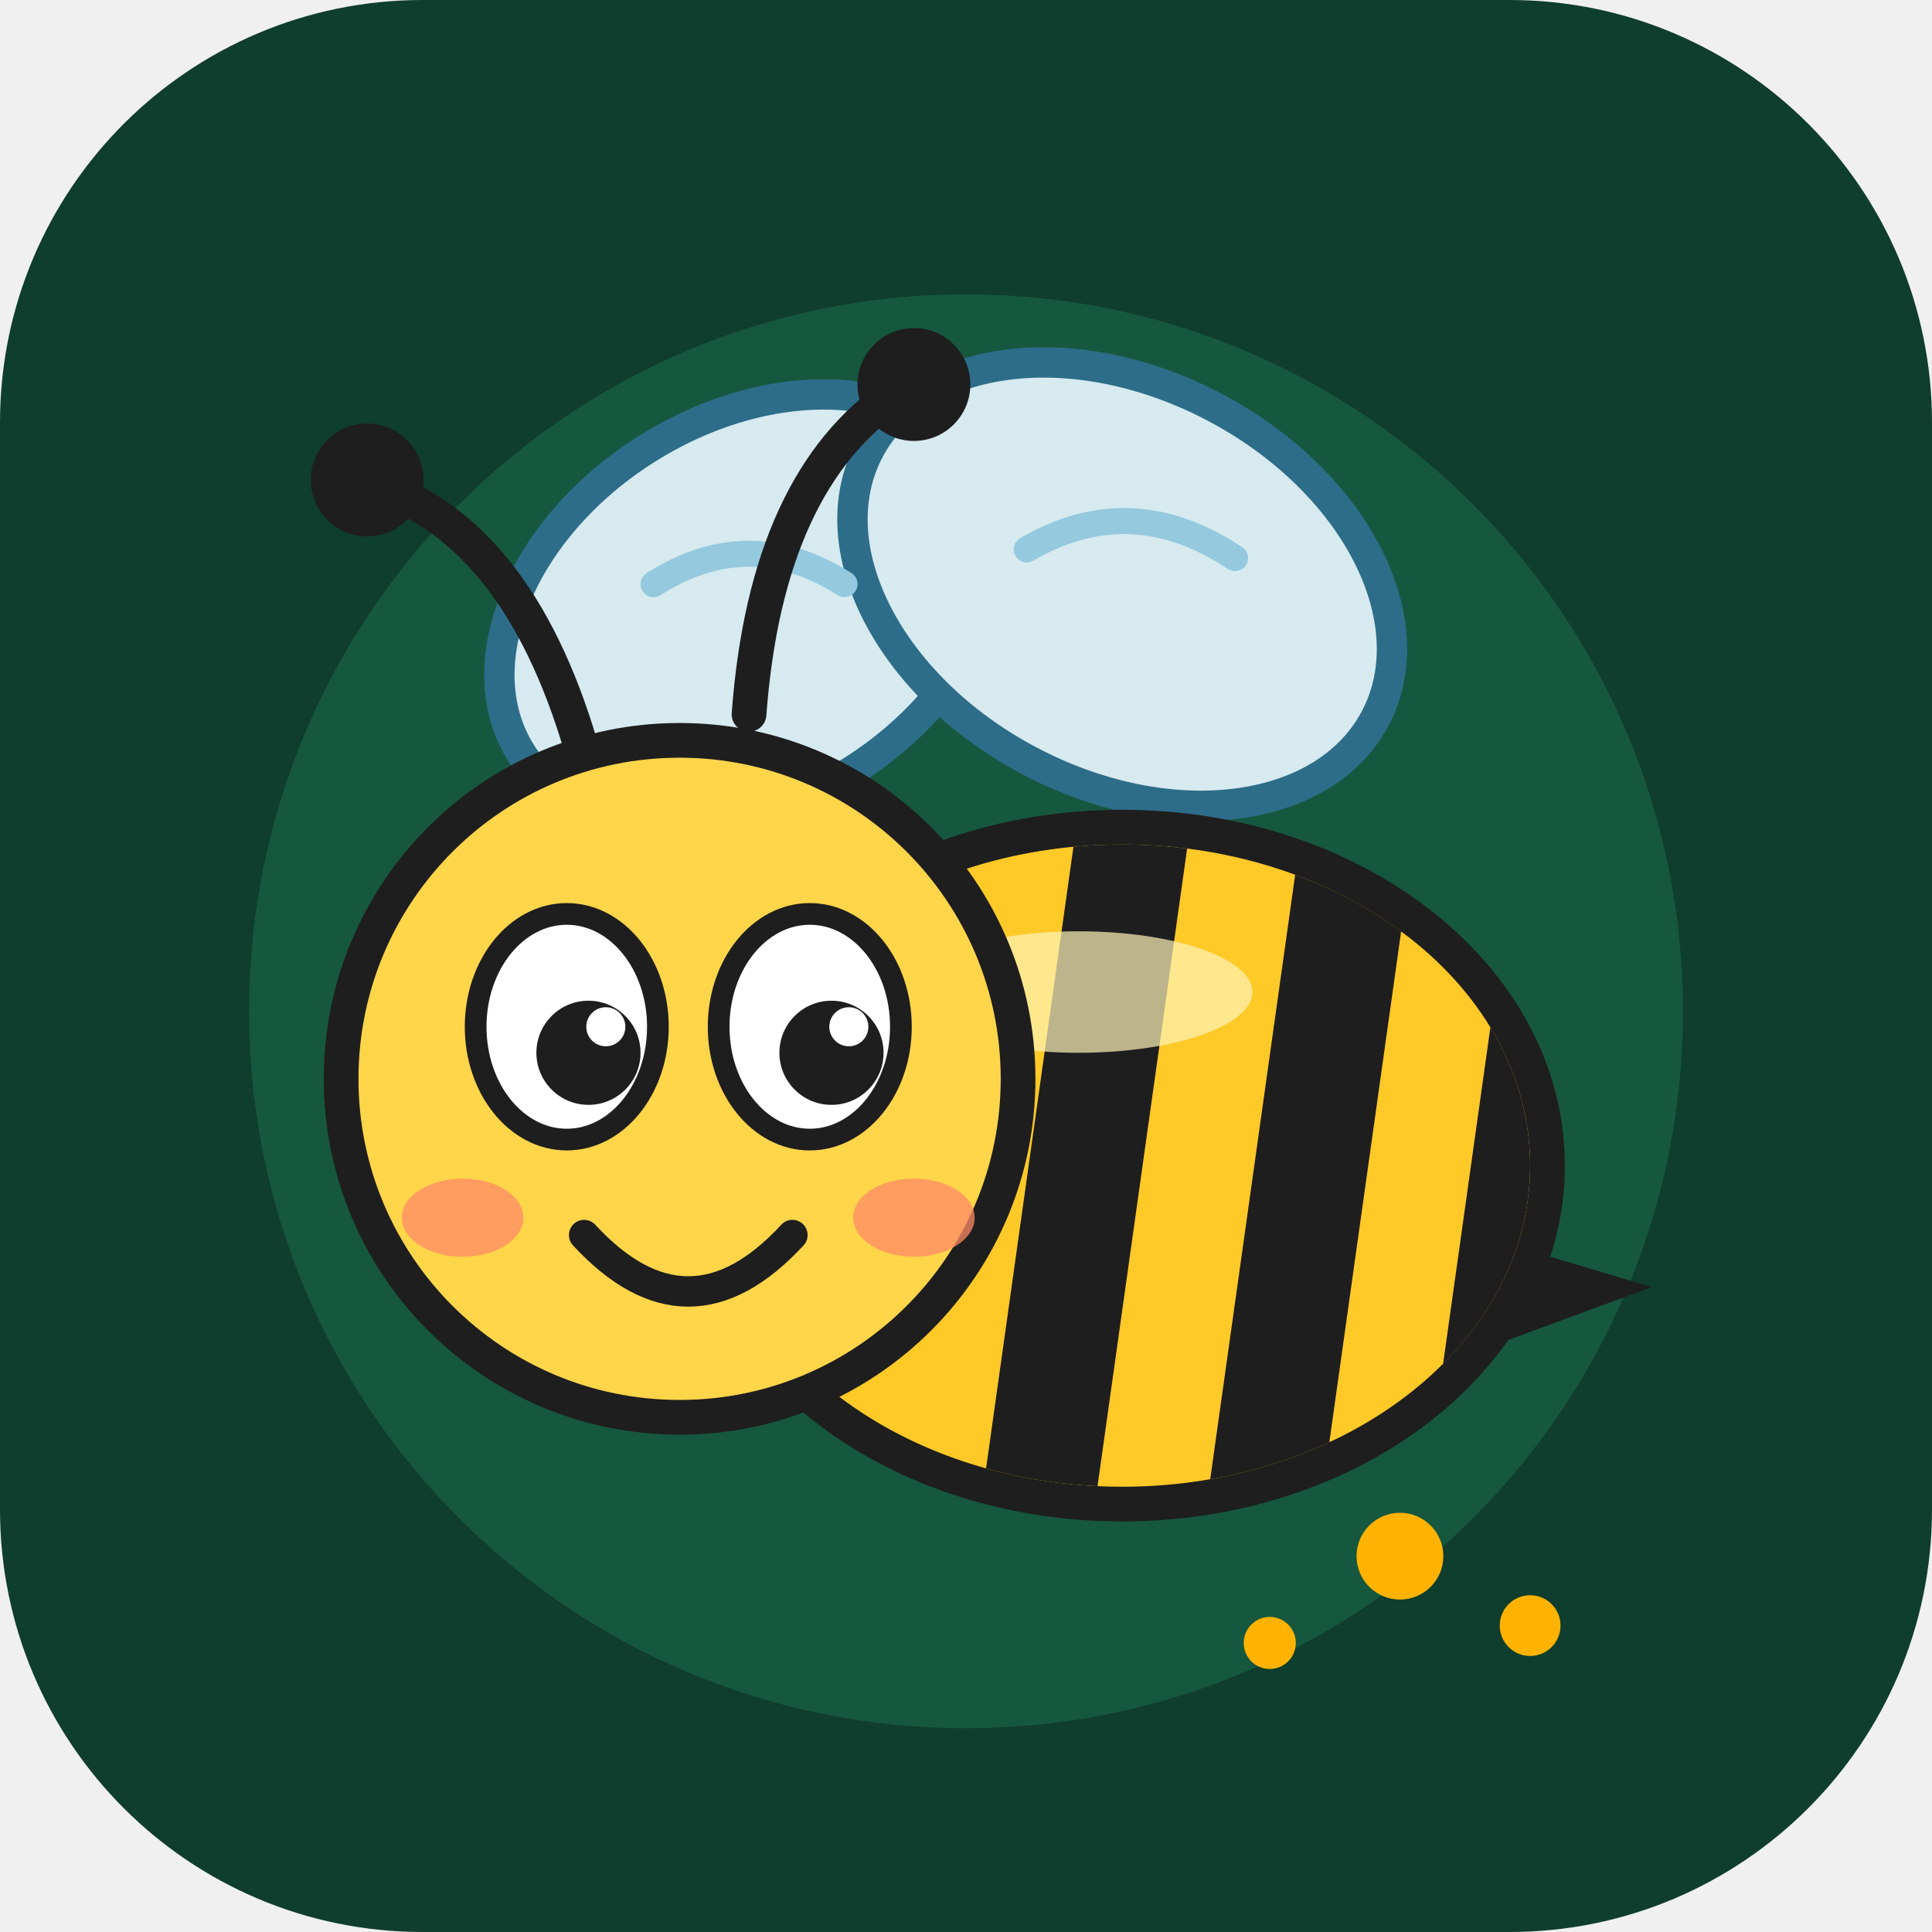
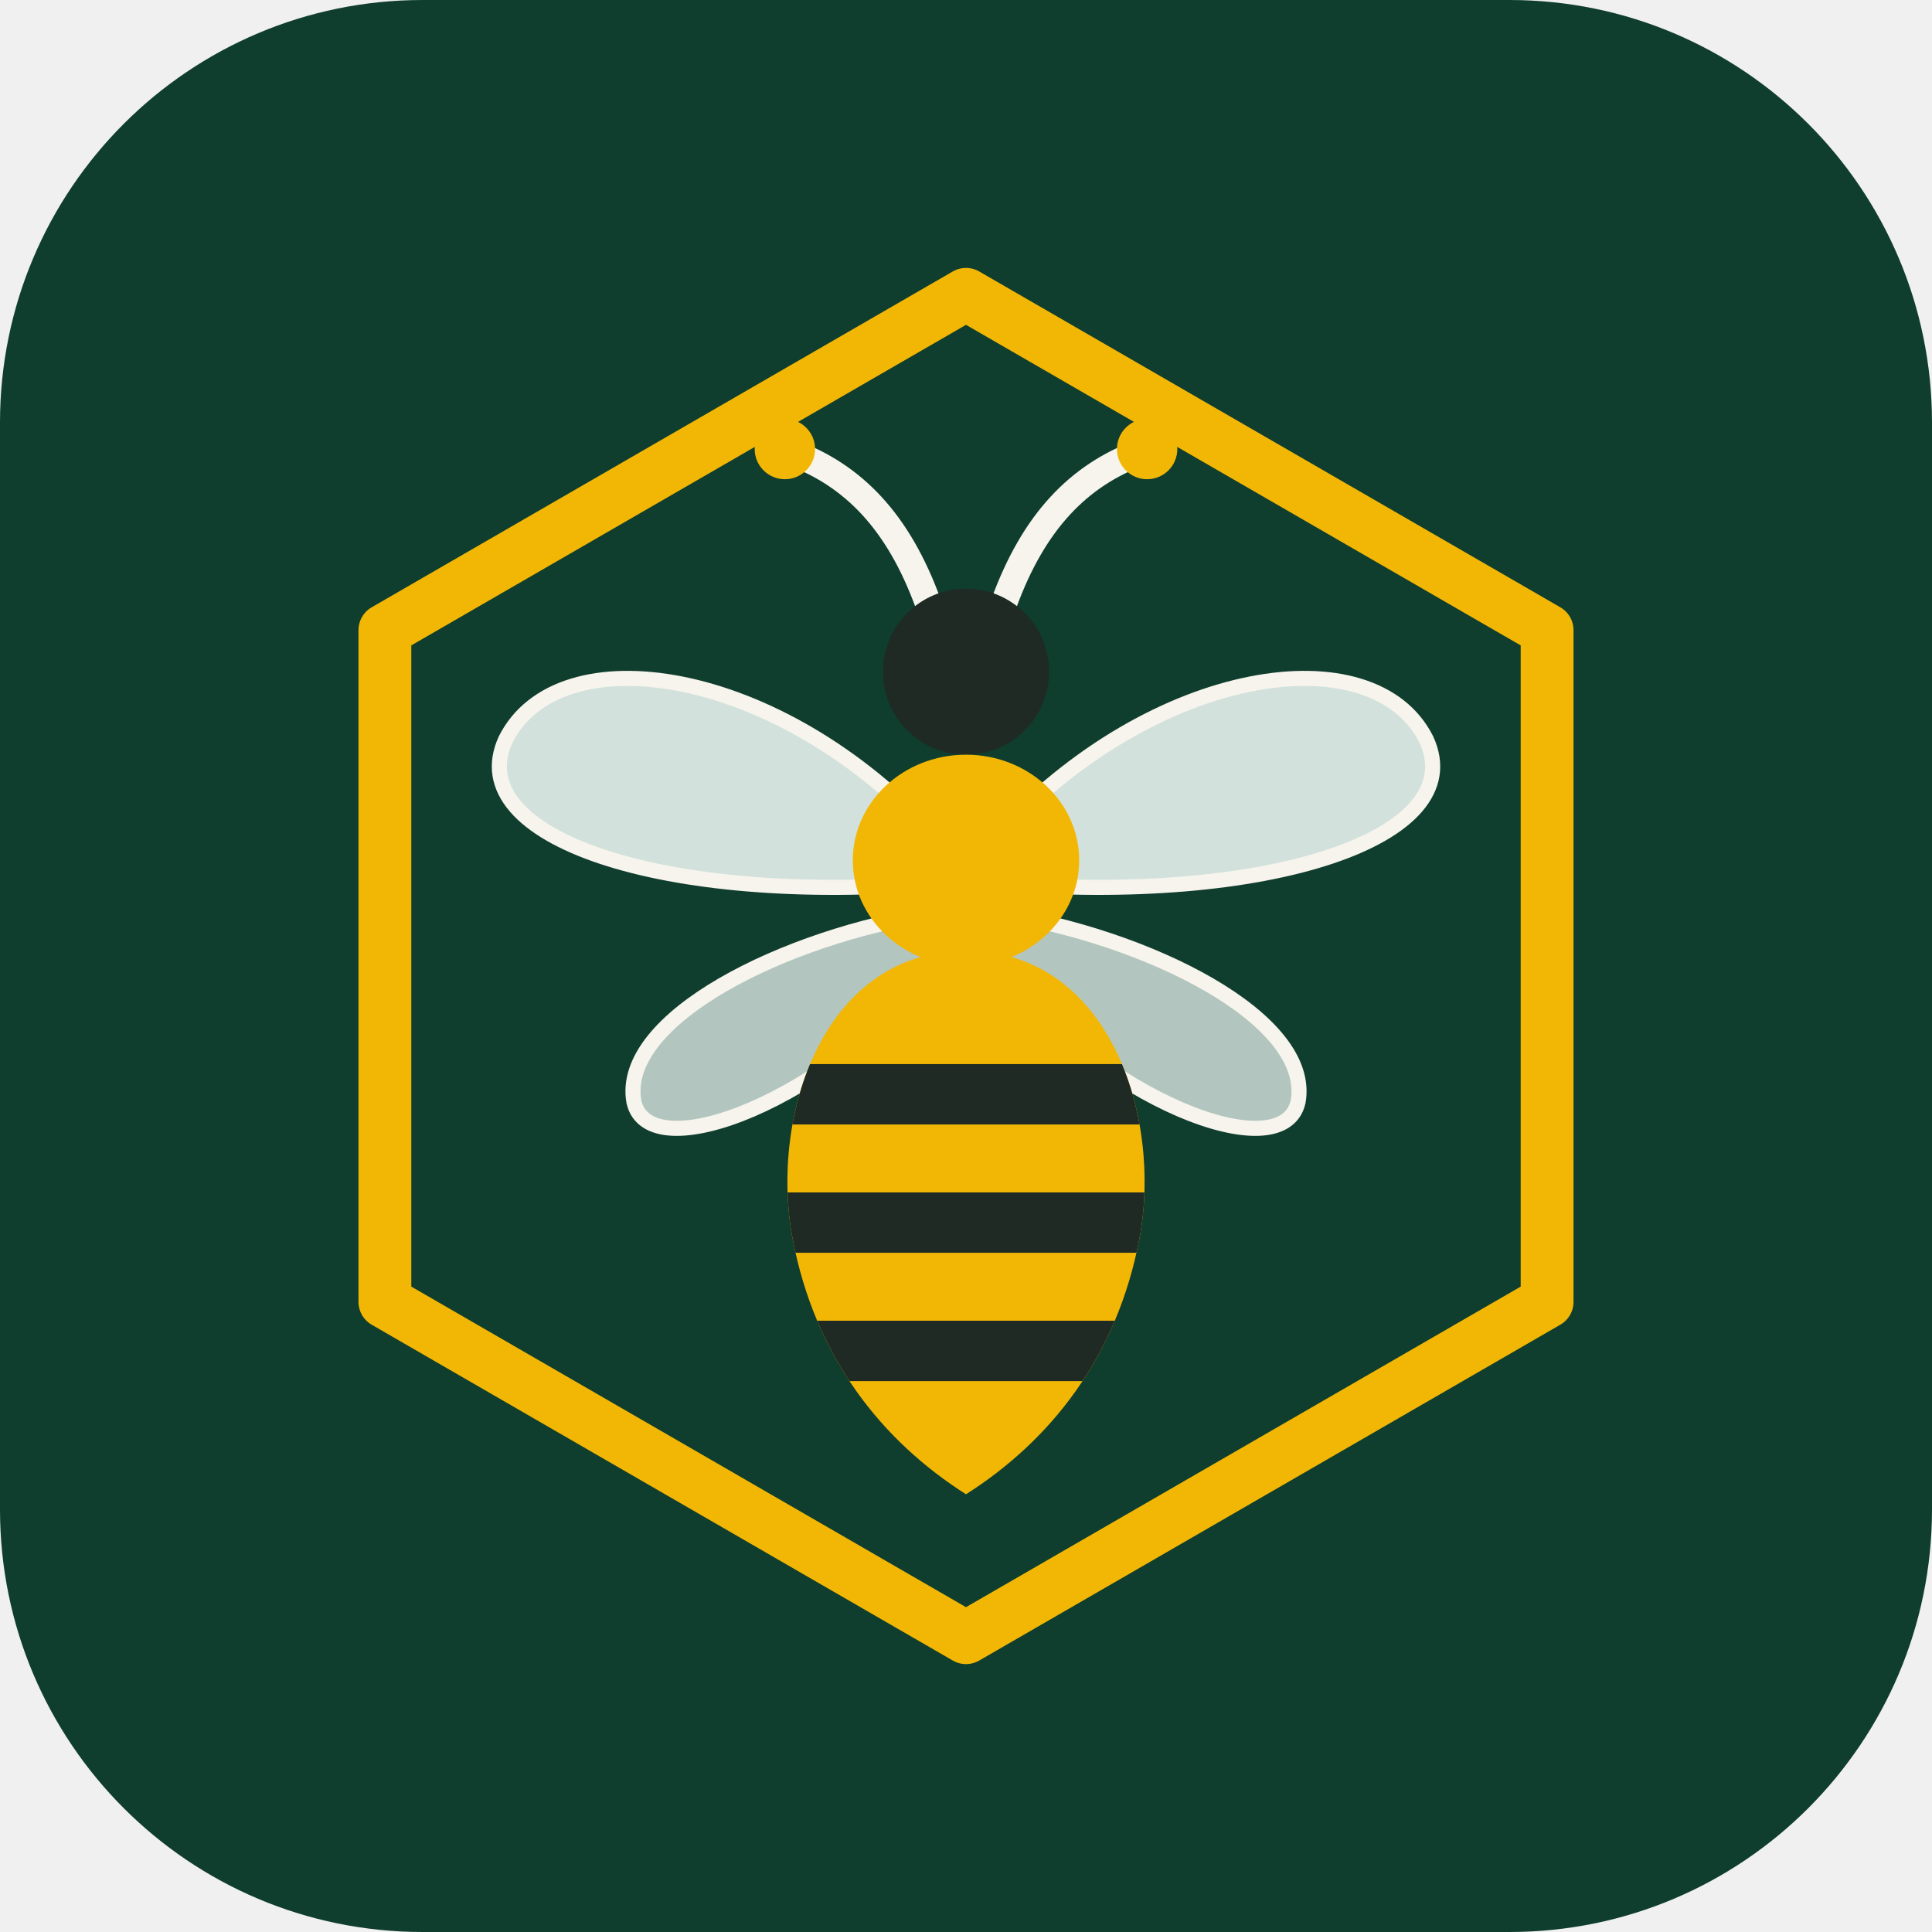
<svg xmlns="http://www.w3.org/2000/svg" width="512" height="512" viewBox="0 0 512 512">
  <rect width="512" height="512" rx="112" fill="#0F3D2E" />
-   <circle cx="256" cy="268" r="190" fill="#16573F" />
-   <g transform="translate(26.0 26.0) scale(1.15)">
-     <g opacity=".92">
-       <ellipse cx="150" cy="118" rx="62" ry="44" transform="rotate(-32 150 118)" fill="#E6F6FF" stroke="#2F6F8F" stroke-width="7" />
-       <ellipse cx="236" cy="112" rx="66" ry="46" transform="rotate(28 236 112)" fill="#E6F6FF" stroke="#2F6F8F" stroke-width="7" />
-       <path d="M128 112q22-14 44 0M214 104q24-14 48 2" fill="none" stroke="#9FD3EC" stroke-width="6" stroke-linecap="round" />
+   <g transform="translate(56.0 56.0) scale(1.0)">
+     <polygon points="200,22 354,111 354,289 200,378 46,289 46,111" fill="none" stroke="#F2B705" stroke-width="14" stroke-linejoin="round" />
+     <g fill="#E8F3EE" fill-opacity=".9" stroke="#F6F4EC" stroke-width="4">
+       <path d="M192 166 C150 120 92 112 78 140 C66 166 120 184 192 178 Z" />
+       <path d="M208 166 C250 120 308 112 322 140 C334 166 280 184 208 178 Z" />
+       <path d="M192 186 C152 192 108 214 112 236 C116 254 164 236 194 198 Z" fill-opacity=".75" />
+       <path d="M208 186 C248 192 292 214 288 236 C284 254 236 236 206 198 Z" fill-opacity=".75" />
    </g>
-     <path d="M318 262l40 12-38 14z" fill="#1E1E1E" />
-     <ellipse cx="236" cy="246" rx="98" ry="78" fill="#FFC928" stroke="#1E1E1E" stroke-width="8" />
-     <clipPath id="cuerpo">
-       <ellipse cx="236" cy="246" rx="94" ry="74" />
+     <path d="M190 104 C182 82 170 70 154 64 M210 104 C218 82 230 70 246 64" fill="none" stroke="#F6F4EC" stroke-width="7" stroke-linecap="round" />
+     <circle cx="152" cy="63" r="8" fill="#F2B705" />
+     <circle cx="248" cy="63" r="8" fill="#F2B705" />
+     <circle cx="200" cy="122" r="22" fill="#1F2A24" />
+     <ellipse cx="200" cy="172" rx="30" ry="28" fill="#F2B705" />
+     <path d="M200 196 C238 196 252 240 246 272 C240 304 222 326 200 340 C178 326 160 304 154 272 C148 240 162 196 200 196 Z" fill="#F2B705" />
+     <clipPath id="abd">
+       <path d="M200 196 C238 196 252 240 246 272 C240 304 222 326 200 340 C178 326 160 304 154 272 C148 240 162 196 200 196 Z" />
    </clipPath>
-     <g clip-path="url(#cuerpo)" fill="#1E1E1E">
-       <rect x="214" y="160" width="26" height="180" rx="6" transform="rotate(8 227 250)" />
-       <rect x="266" y="160" width="26" height="180" rx="6" transform="rotate(8 279 250)" />
-       <rect x="316" y="160" width="40" height="180" rx="6" transform="rotate(8 336 250)" />
+     <g clip-path="url(#abd)" fill="#1F2A24">
+       <rect x="140" y="226" width="120" height="16" />
+       <rect x="140" y="260" width="120" height="16" />
+       <rect x="140" y="294" width="120" height="16" />
    </g>
-     <ellipse cx="226" cy="206" rx="40" ry="14" fill="#FFF3B8" opacity=".7" />
-     <path d="M112 152q-14-50-46-62M150 142q4-54 34-74" fill="none" stroke="#1E1E1E" stroke-width="8" stroke-linecap="round" />
-     <circle cx="62" cy="88" r="13" fill="#1E1E1E" />
-     <circle cx="188" cy="66" r="13" fill="#1E1E1E" />
-     <circle cx="134" cy="226" r="78" fill="#FFD54A" stroke="#1E1E1E" stroke-width="8" />
-     <ellipse cx="108" cy="214" rx="21" ry="26" fill="#fff" stroke="#1E1E1E" stroke-width="5" />
-     <ellipse cx="164" cy="214" rx="21" ry="26" fill="#fff" stroke="#1E1E1E" stroke-width="5" />
-     <circle cx="113" cy="220" r="12" fill="#1E1E1E" />
-     <circle cx="169" cy="220" r="12" fill="#1E1E1E" />
-     <circle cx="117" cy="214" r="4.5" fill="#fff" />
-     <circle cx="173" cy="214" r="4.5" fill="#fff" />
-     <ellipse cx="84" cy="258" rx="14" ry="9" fill="#FF8A65" opacity=".75" />
-     <ellipse cx="188" cy="258" rx="14" ry="9" fill="#FF8A65" opacity=".75" />
-     <path d="M112 262q24 26 48 0" fill="none" stroke="#1E1E1E" stroke-width="7" stroke-linecap="round" />
-     <circle cx="300" cy="336" r="10" fill="#FFB300" />
-     <circle cx="330" cy="352" r="7" fill="#FFB300" />
-     <circle cx="270" cy="356" r="6" fill="#FFB300" />
  </g>
</svg>
